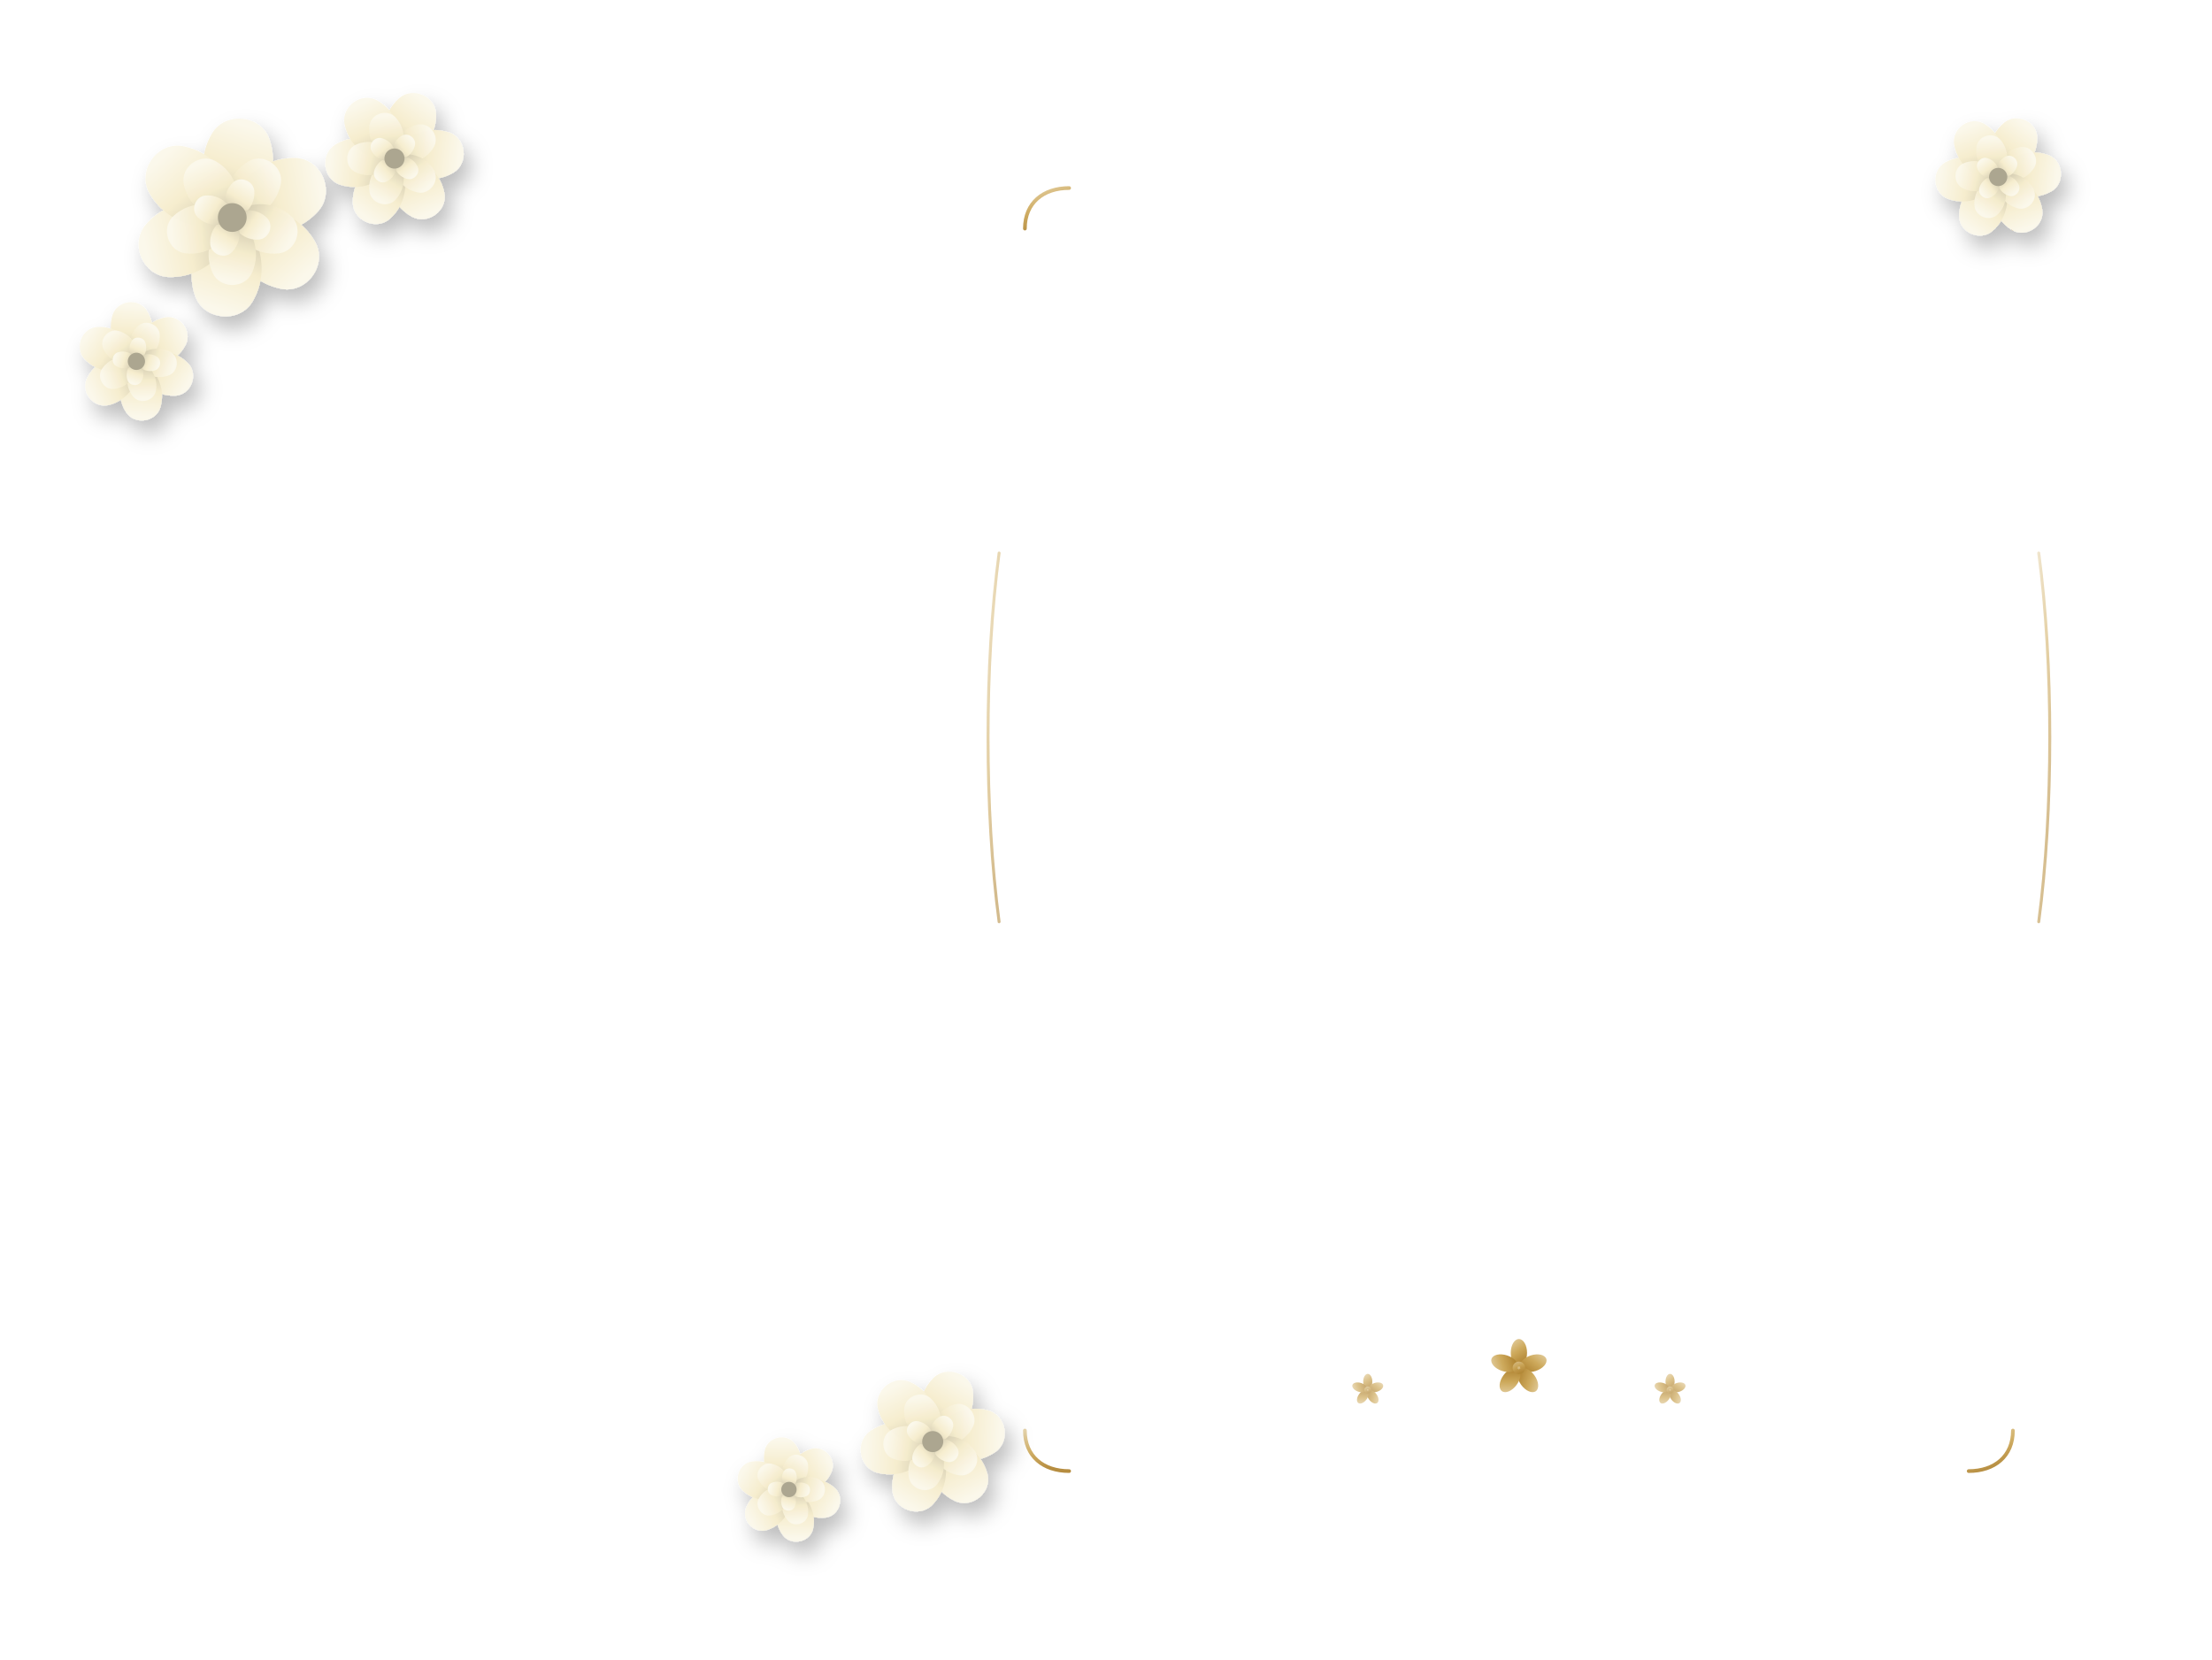
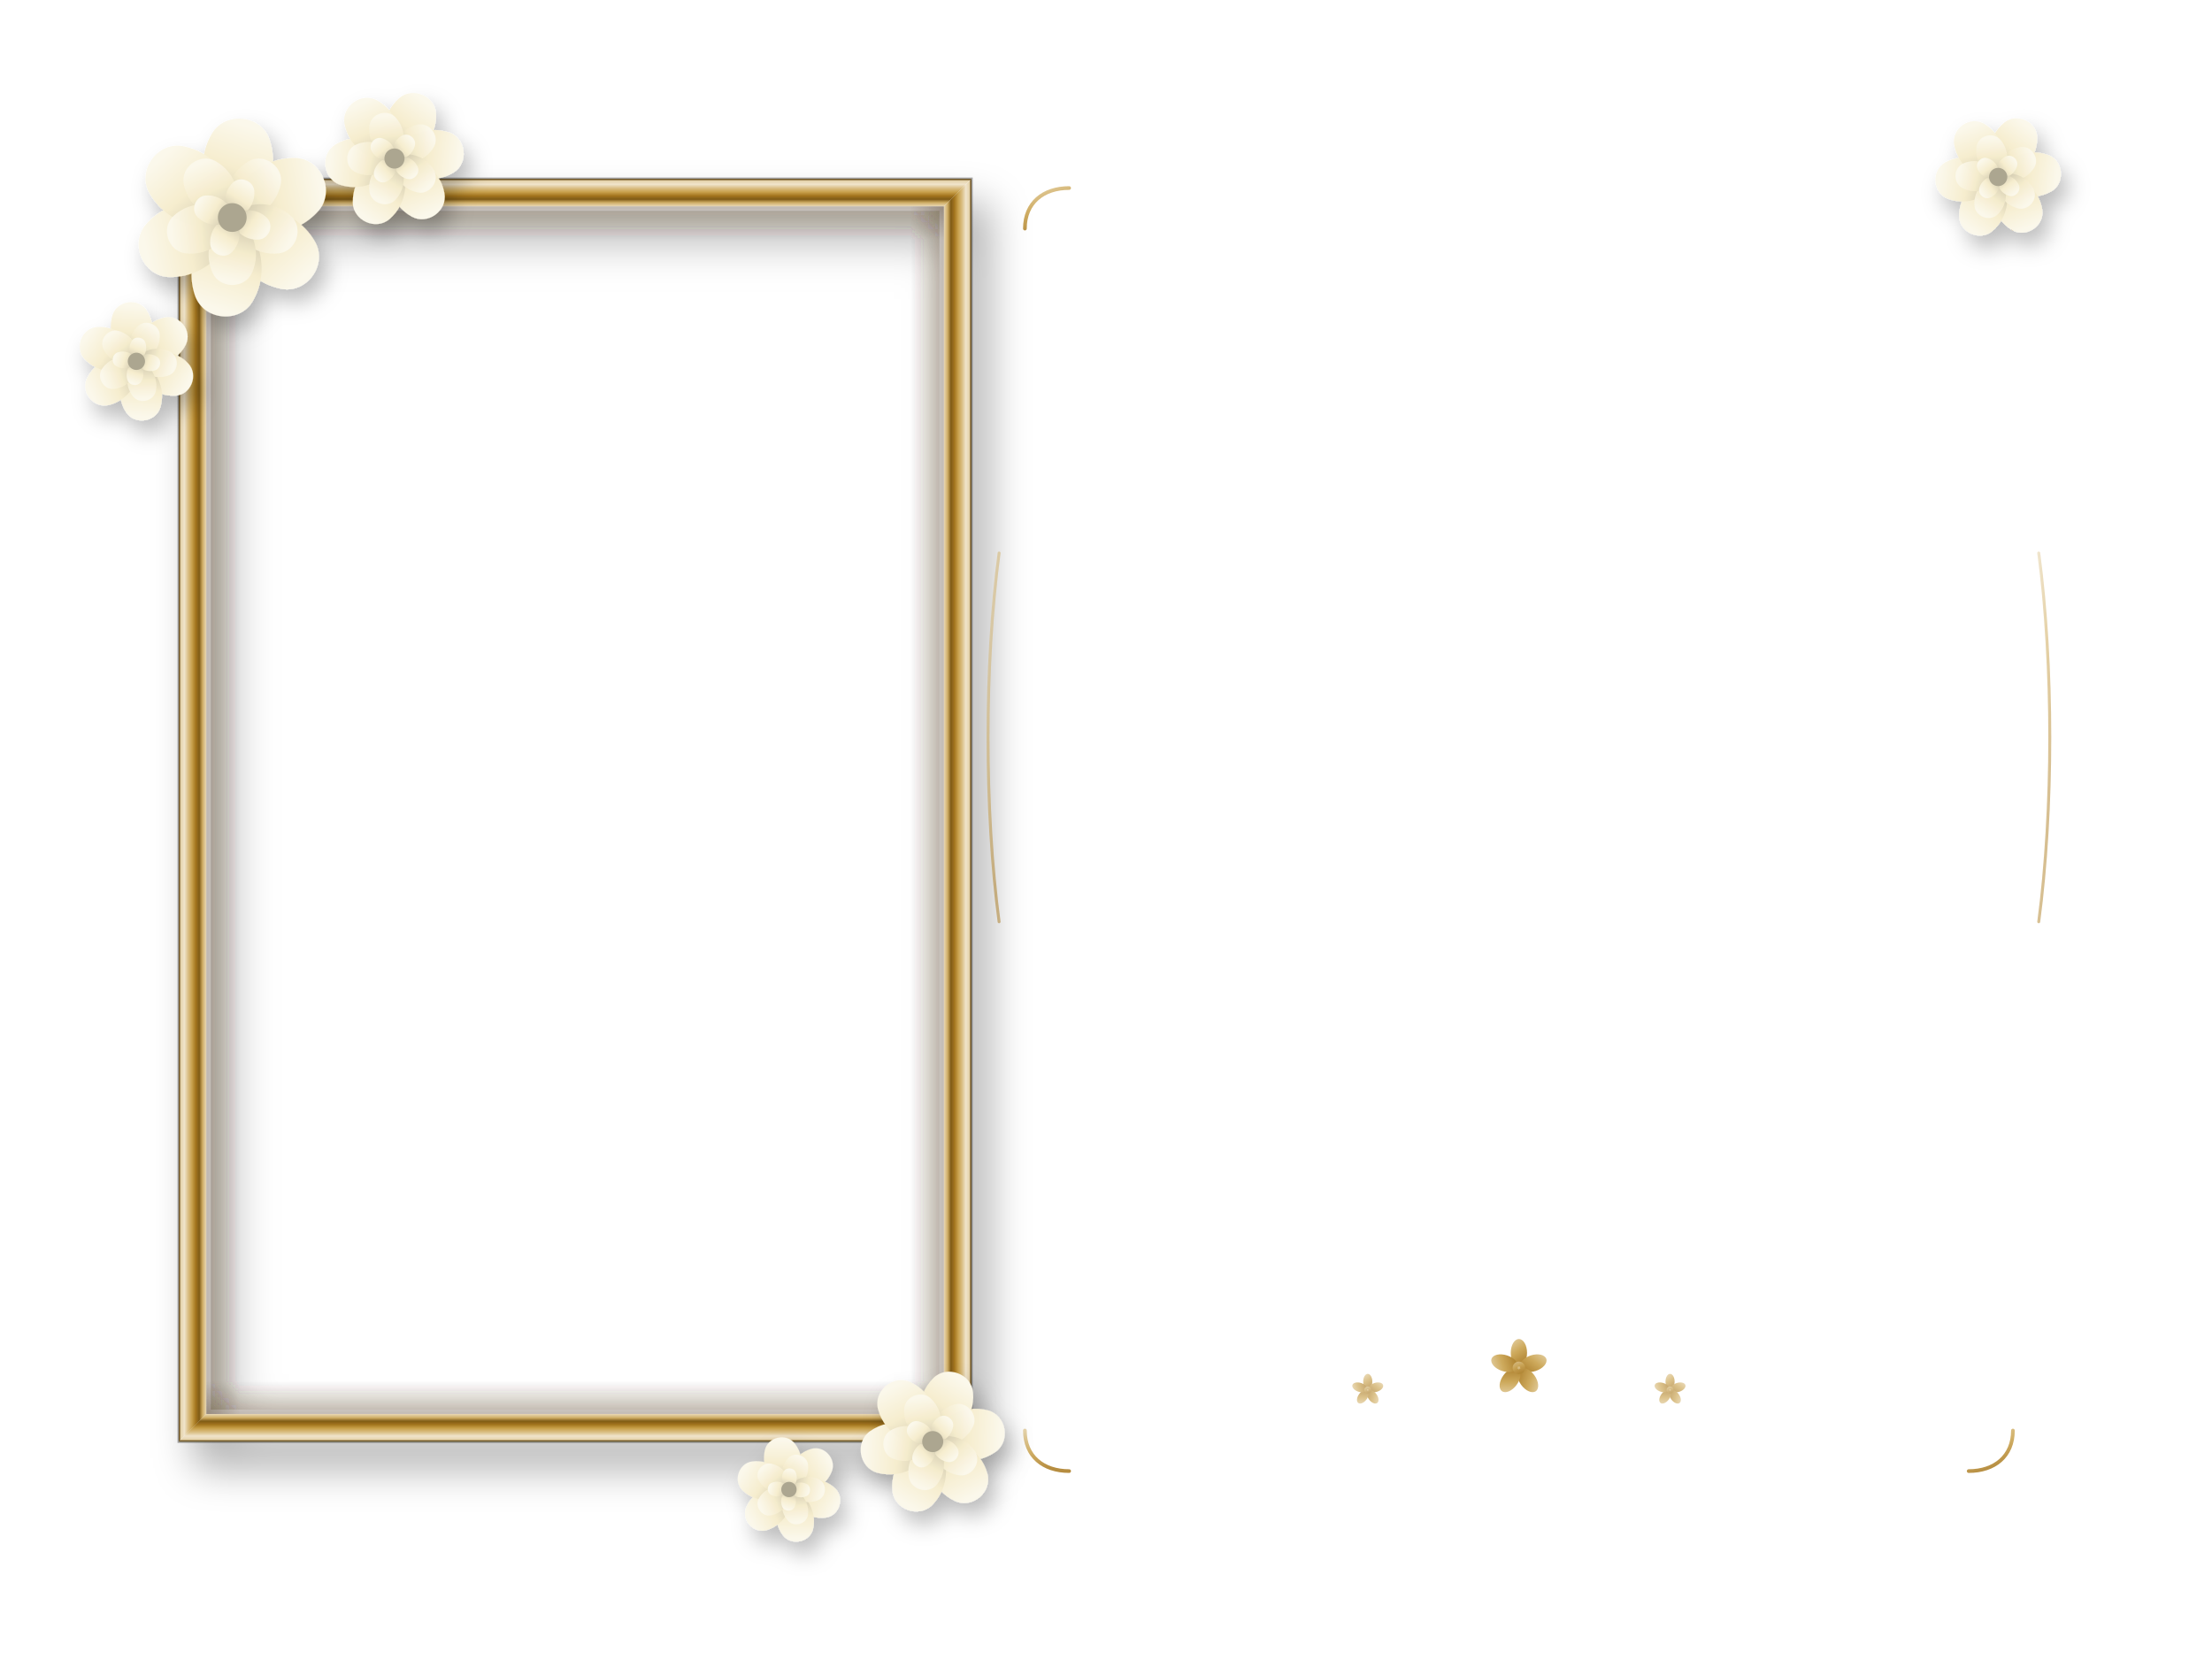
<svg xmlns="http://www.w3.org/2000/svg" viewBox="0 0 1200 900" width="1200" height="900">
  <defs>
+     <linearGradient id="bvT" x1="0" y1="0" x2="0" y2="1">
+       <stop offset="0%" stop-color="#986d1c" />
+       <stop offset="8%" stop-color="#e6d4ae" />
+       <stop offset="20%" stop-color="#f0e4cc" />
+       <stop offset="33%" stop-color="#dbc189" />
+       <stop offset="48%" stop-color="#c8a04a" />
+       <stop offset="62%" stop-color="#a1731d" />
+       <stop offset="74%" stop-color="#7f5b17" />
+       <stop offset="86%" stop-color="#d0ae65" />
+       <stop offset="100%" stop-color="#e9d9b7" />
+     </linearGradient>
+     <linearGradient id="bvL" x1="0" y1="0" x2="1" y2="0">
+       <stop offset="0%" stop-color="#986d1c" />
+       <stop offset="8%" stop-color="#e6d4ae" />
+       <stop offset="20%" stop-color="#f0e4cc" />
+       <stop offset="33%" stop-color="#dbc189" />
+       <stop offset="48%" stop-color="#c8a04a" />
+       <stop offset="62%" stop-color="#a1731d" />
+       <stop offset="74%" stop-color="#7f5b17" />
+       <stop offset="86%" stop-color="#d0ae65" />
+       <stop offset="100%" stop-color="#e9d9b7" />
+     </linearGradient>
+     <linearGradient id="bvB" x1="0" y1="1" x2="0" y2="0">
+       <stop offset="0%" stop-color="#986d1c" />
+       <stop offset="8%" stop-color="#e6d4ae" />
+       <stop offset="20%" stop-color="#f0e4cc" />
+       <stop offset="33%" stop-color="#dbc189" />
+       <stop offset="48%" stop-color="#c8a04a" />
+       <stop offset="62%" stop-color="#a1731d" />
+       <stop offset="74%" stop-color="#7f5b17" />
+       <stop offset="86%" stop-color="#d0ae65" />
+       <stop offset="100%" stop-color="#e9d9b7" />
+     </linearGradient>
+     <linearGradient id="bvR" x1="1" y1="0" x2="0" y2="0">
+       <stop offset="0%" stop-color="#986d1c" />
+       <stop offset="8%" stop-color="#e6d4ae" />
+       <stop offset="20%" stop-color="#f0e4cc" />
+       <stop offset="33%" stop-color="#dbc189" />
+       <stop offset="48%" stop-color="#c8a04a" />
+       <stop offset="62%" stop-color="#a1731d" />
+       <stop offset="74%" stop-color="#7f5b17" />
+       <stop offset="86%" stop-color="#d0ae65" />
+       <stop offset="100%" stop-color="#e9d9b7" />
+     </linearGradient>
+     <linearGradient id="isT" x1="0" y1="0" x2="0" y2="1">
+       <stop offset="0%" stop-color="#3d2610" stop-opacity="0.3" />
+       <stop offset="100%" stop-color="#3d2610" stop-opacity="0" />
+     </linearGradient>
+     <linearGradient id="isB" x1="0" y1="1" x2="0" y2="0">
+       <stop offset="0%" stop-color="#3d2610" stop-opacity="0.3" />
+       <stop offset="100%" stop-color="#3d2610" stop-opacity="0" />
+     </linearGradient>
+     <linearGradient id="isL" x1="0" y1="0" x2="1" y2="0">
+       <stop offset="0%" stop-color="#3d2610" stop-opacity="0.3" />
+       <stop offset="100%" stop-color="#3d2610" stop-opacity="0" />
+     </linearGradient>
+     <linearGradient id="isR" x1="1" y1="0" x2="0" y2="0">
+       <stop offset="0%" stop-color="#3d2610" stop-opacity="0.3" />
+       <stop offset="100%" stop-color="#3d2610" stop-opacity="0" />
+     </linearGradient>
+     <filter id="castR" x="-16%" y="-12%" width="136%" height="128%">
+       <feDropShadow dx="9" dy="14" stdDeviation="11" flood-color="#000000" flood-opacity="0.34" />
+     </filter>
    <linearGradient id="pt" x1="0" y1="1" x2="0.15" y2="0">
      <stop offset="0%" stop-color="#c0b9a1" />
      <stop offset="58%" stop-color="#f6edce" />
      <stop offset="100%" stop-color="#fbf8eb" />
    </linearGradient>
    <path id="p" d="M0,4 C-26,-10 -40,-44 -26,-74 C-16,-95 16,-95 26,-74 C40,-44 26,-10 0,4 Z" />
    <symbol id="dec" viewBox="-100 -100 200 200">
      <g fill="url(#pt)">
        <use href="#p" transform="rotate(6)" />
        <use href="#p" transform="rotate(66)" />
        <use href="#p" transform="rotate(126)" />
        <use href="#p" transform="rotate(186)" />
        <use href="#p" transform="rotate(246)" />
        <use href="#p" transform="rotate(306)" />
      </g>
      <g fill="url(#pt)" opacity="0.97">
        <use href="#p" transform="rotate(36) scale(0.68)" />
        <use href="#p" transform="rotate(108) scale(0.68)" />
        <use href="#p" transform="rotate(180) scale(0.68)" />
        <use href="#p" transform="rotate(252) scale(0.68)" />
        <use href="#p" transform="rotate(324) scale(0.68)" />
      </g>
      <g fill="url(#pt)">
        <use href="#p" transform="rotate(20) scale(0.4)" />
        <use href="#p" transform="rotate(110) scale(0.4)" />
        <use href="#p" transform="rotate(200) scale(0.4)" />
        <use href="#p" transform="rotate(290) scale(0.4)" />
      </g>
      <circle r="13" fill="#aca690" />
    </symbol>
    <linearGradient id="pnl" x1="0" y1="0" x2="0.4" y2="1">
      <stop offset="0%" stop-color="#e1cb9b" />
      <stop offset="52%" stop-color="#c8a04a" />
      <stop offset="100%" stop-color="#a9791f" />
    </linearGradient>
    <symbol id="pmo" viewBox="-50 -50 100 100">
      <g>
        <ellipse cx="0" cy="-24" rx="13" ry="22" transform="rotate(0)" />
        <ellipse cx="0" cy="-24" rx="13" ry="22" transform="rotate(72)" />
        <ellipse cx="0" cy="-24" rx="13" ry="22" transform="rotate(144)" />
        <ellipse cx="0" cy="-24" rx="13" ry="22" transform="rotate(216)" />
        <ellipse cx="0" cy="-24" rx="13" ry="22" transform="rotate(288)" />
      </g>
      <circle r="10" opacity="0.75" />
    </symbol>
    <filter id="dr" x="-26%" y="-26%" width="154%" height="154%">
      <feDropShadow dx="4" dy="7" stdDeviation="6" flood-color="#000000" flood-opacity="0.26" />
    </filter>
  </defs>
+   <g transform="translate(112,112)" filter="url(#castR)">
+     <path d="M-15,-15 L415,-15 L400,0 L0,0 Z" fill="url(#bvT)" />
+     <path d="M-15,-15 L0,0 L0,655 L-15,670 Z" fill="url(#bvL)" />
+     <path d="M415,-15 L415,670 L400,655 L400,0 Z" fill="url(#bvR)" />
+     <path d="M415,670 L-15,670 L0,655 L400,655 Z" fill="url(#bvB)" />
+     <rect x="-15" y="-15" width="430" height="685" fill="none" stroke="#00000055" stroke-width="1.4" />
+     <rect x="1.2" y="1.2" width="397.6" height="652.6" fill="none" stroke="#ffffffaa" stroke-width="2.2" />
+     <rect x="0" y="0" width="400" height="18" fill="url(#isT)" />
+     <rect x="0" y="637" width="400" height="18" fill="url(#isB)" />
+     <rect x="0" y="0" width="18" height="655" fill="url(#isL)" />
+     <rect x="382" y="0" width="18" height="655" fill="url(#isR)" />
+   </g>
  <g fill="none" stroke="url(#pnl)" stroke-linecap="round" opacity="0.85">
    <path d="M556,124 C556,110 566,102 580,102" stroke-width="2" />
    <path d="M1092,124 C1092,110 1082,102 1068,102" stroke-width="2" />
    <path d="M556,776 C556,790 566,798 580,798" stroke-width="2" />
    <path d="M1092,776 C1092,790 1082,798 1068,798" stroke-width="2" />
    <path d="M542,300 C534,360 534,440 542,500" stroke-width="1.6" opacity="0.6" />
    <path d="M1106,300 C1114,360 1114,440 1106,500" stroke-width="1.6" opacity="0.6" />
  </g>
  <g fill="url(#pnl)" opacity="0.9">
    <use href="#pmo" x="-50" y="-50" width="100" height="100" transform="translate(824,742) scale(0.34)" />
    <use href="#pmo" x="-50" y="-50" width="100" height="100" transform="translate(742,754) scale(0.19)" opacity="0.7" />
    <use href="#pmo" x="-50" y="-50" width="100" height="100" transform="translate(906,754) scale(0.19)" opacity="0.7" />
  </g>
  <g filter="url(#dr)">
    <use href="#dec" x="-100" y="-100" width="200" height="200" transform="translate(126,118) scale(0.6)" />
    <use href="#dec" x="-100" y="-100" width="200" height="200" transform="translate(214,86) rotate(18) scale(0.42)" />
    <use href="#dec" x="-100" y="-100" width="200" height="200" transform="translate(74,196) rotate(-14) scale(0.36)" />
    <use href="#dec" x="-100" y="-100" width="200" height="200" transform="translate(506,782) rotate(14) scale(0.44)" />
    <use href="#dec" x="-100" y="-100" width="200" height="200" transform="translate(428,808) rotate(-18) scale(0.32)" />
    <use href="#dec" x="-100" y="-100" width="200" height="200" transform="translate(1084,96) rotate(20) scale(0.38)" />
  </g>
</svg>
